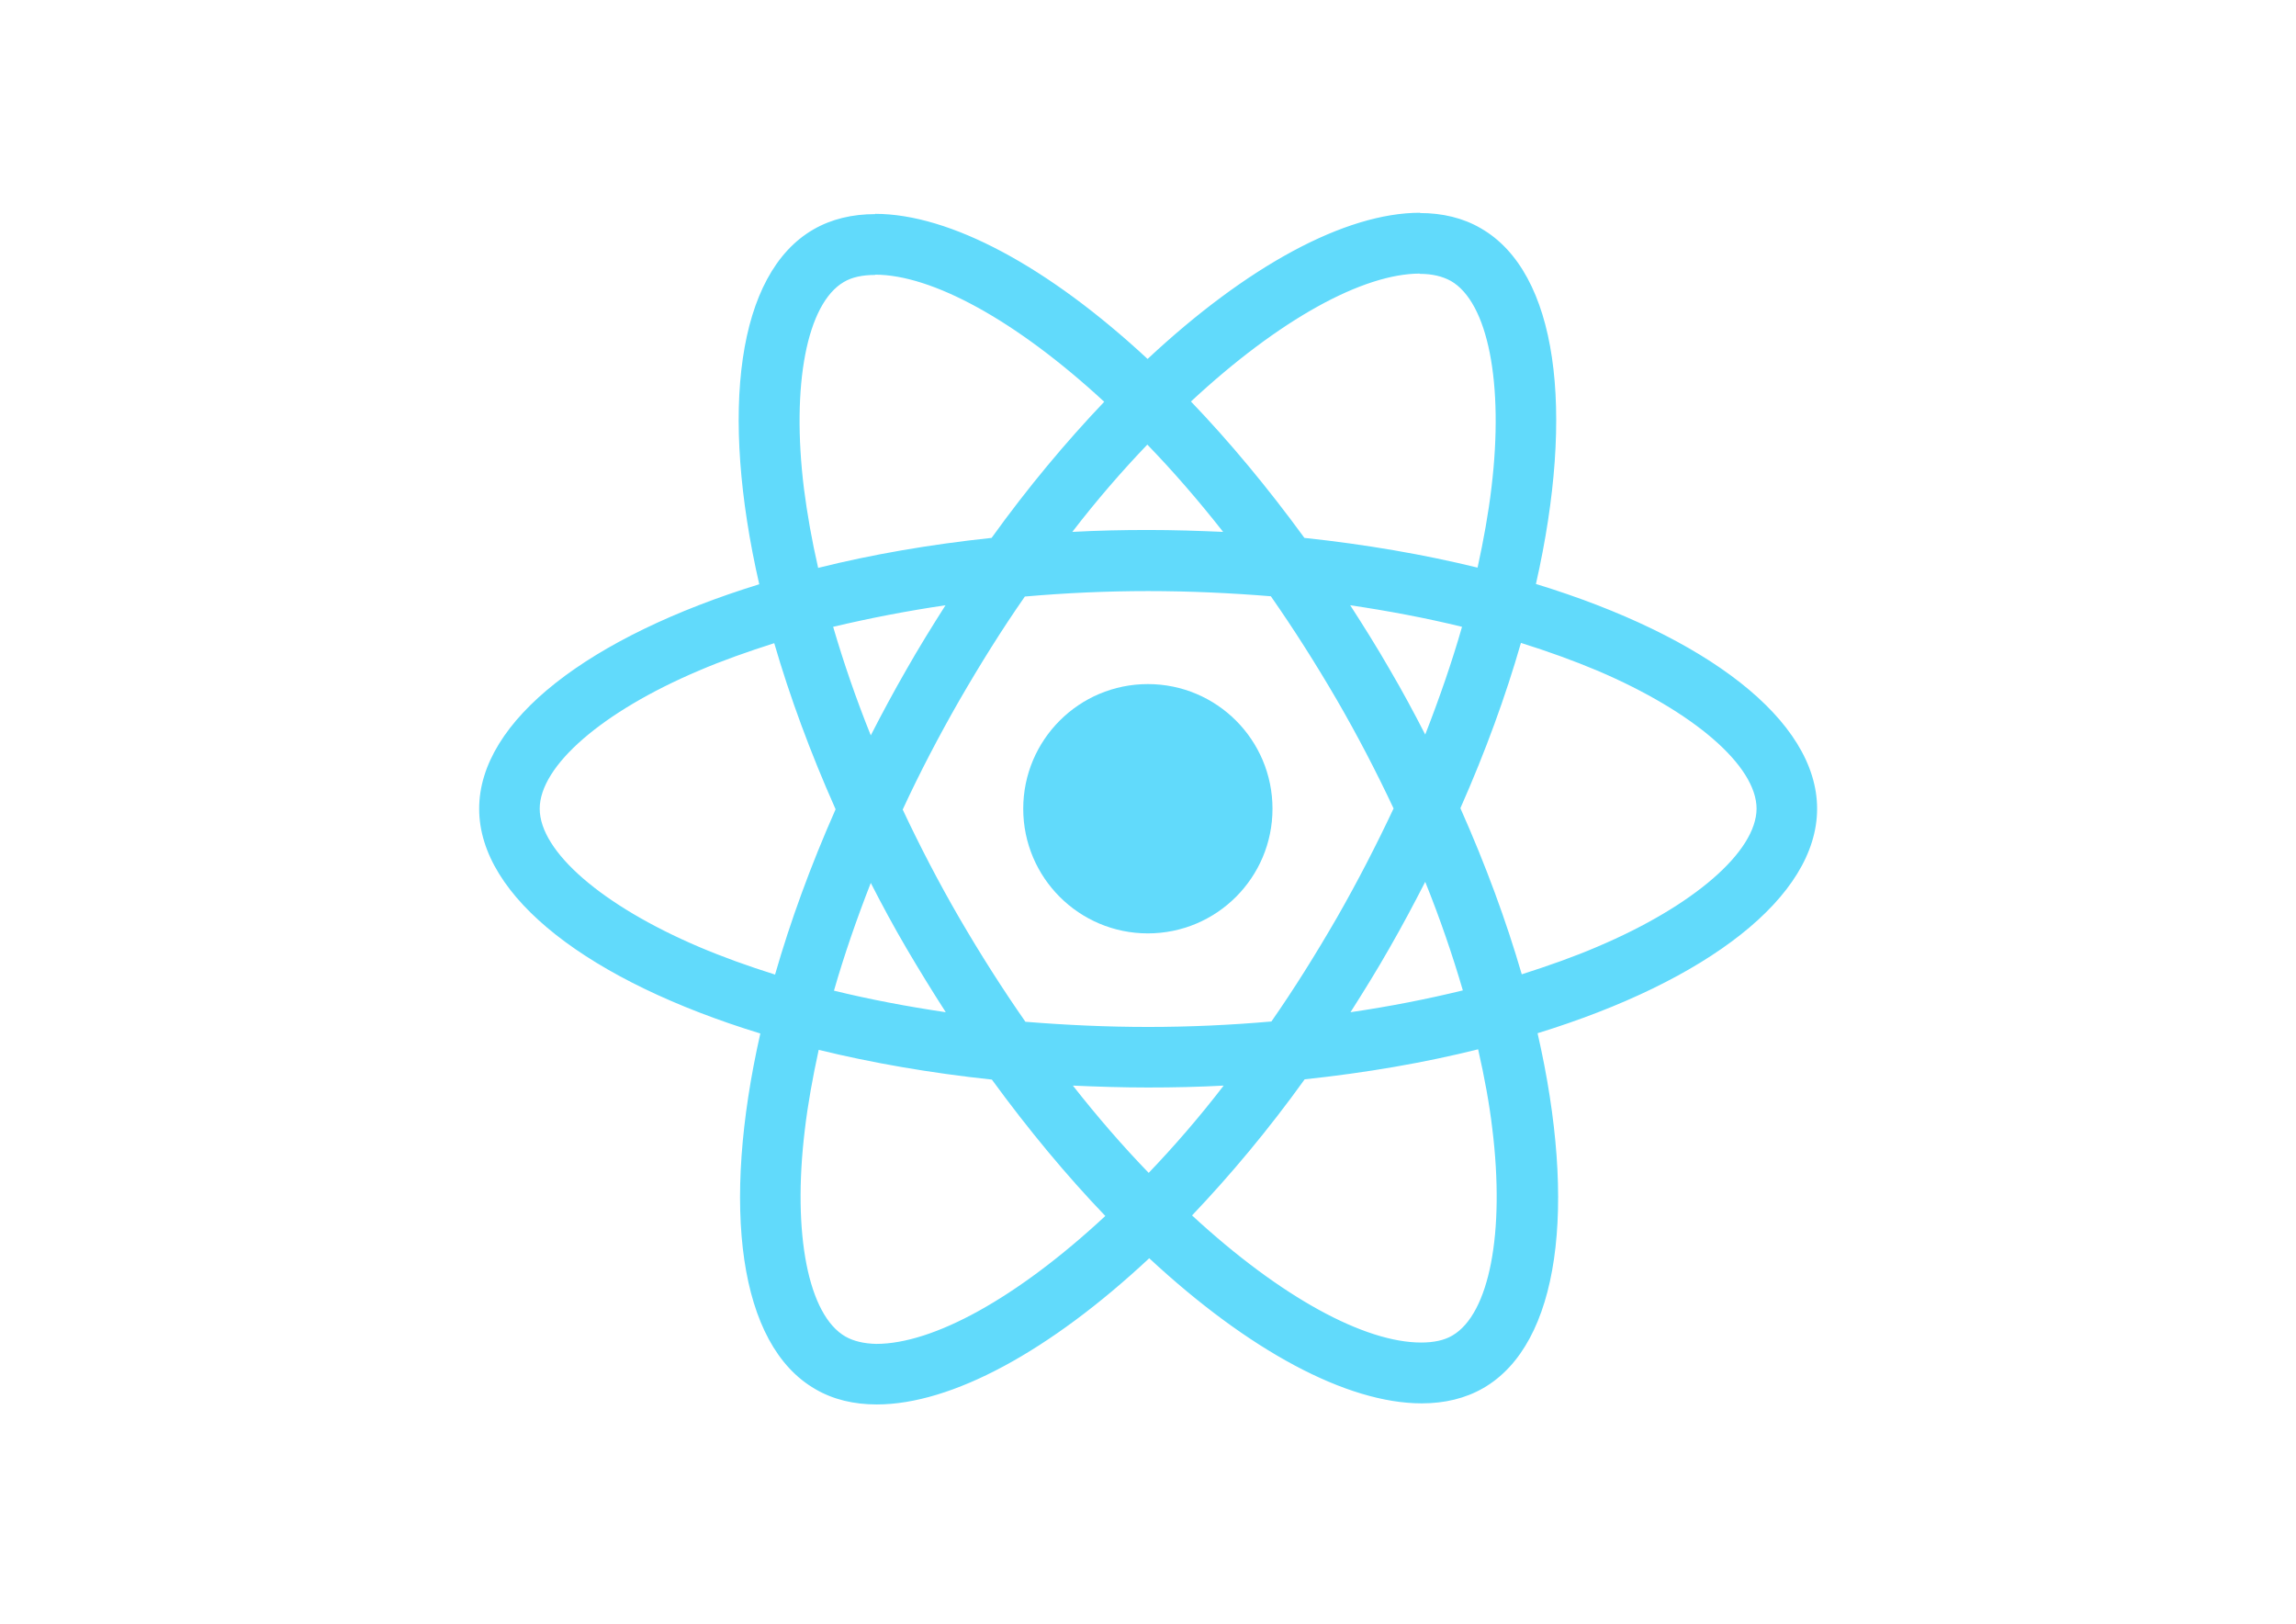
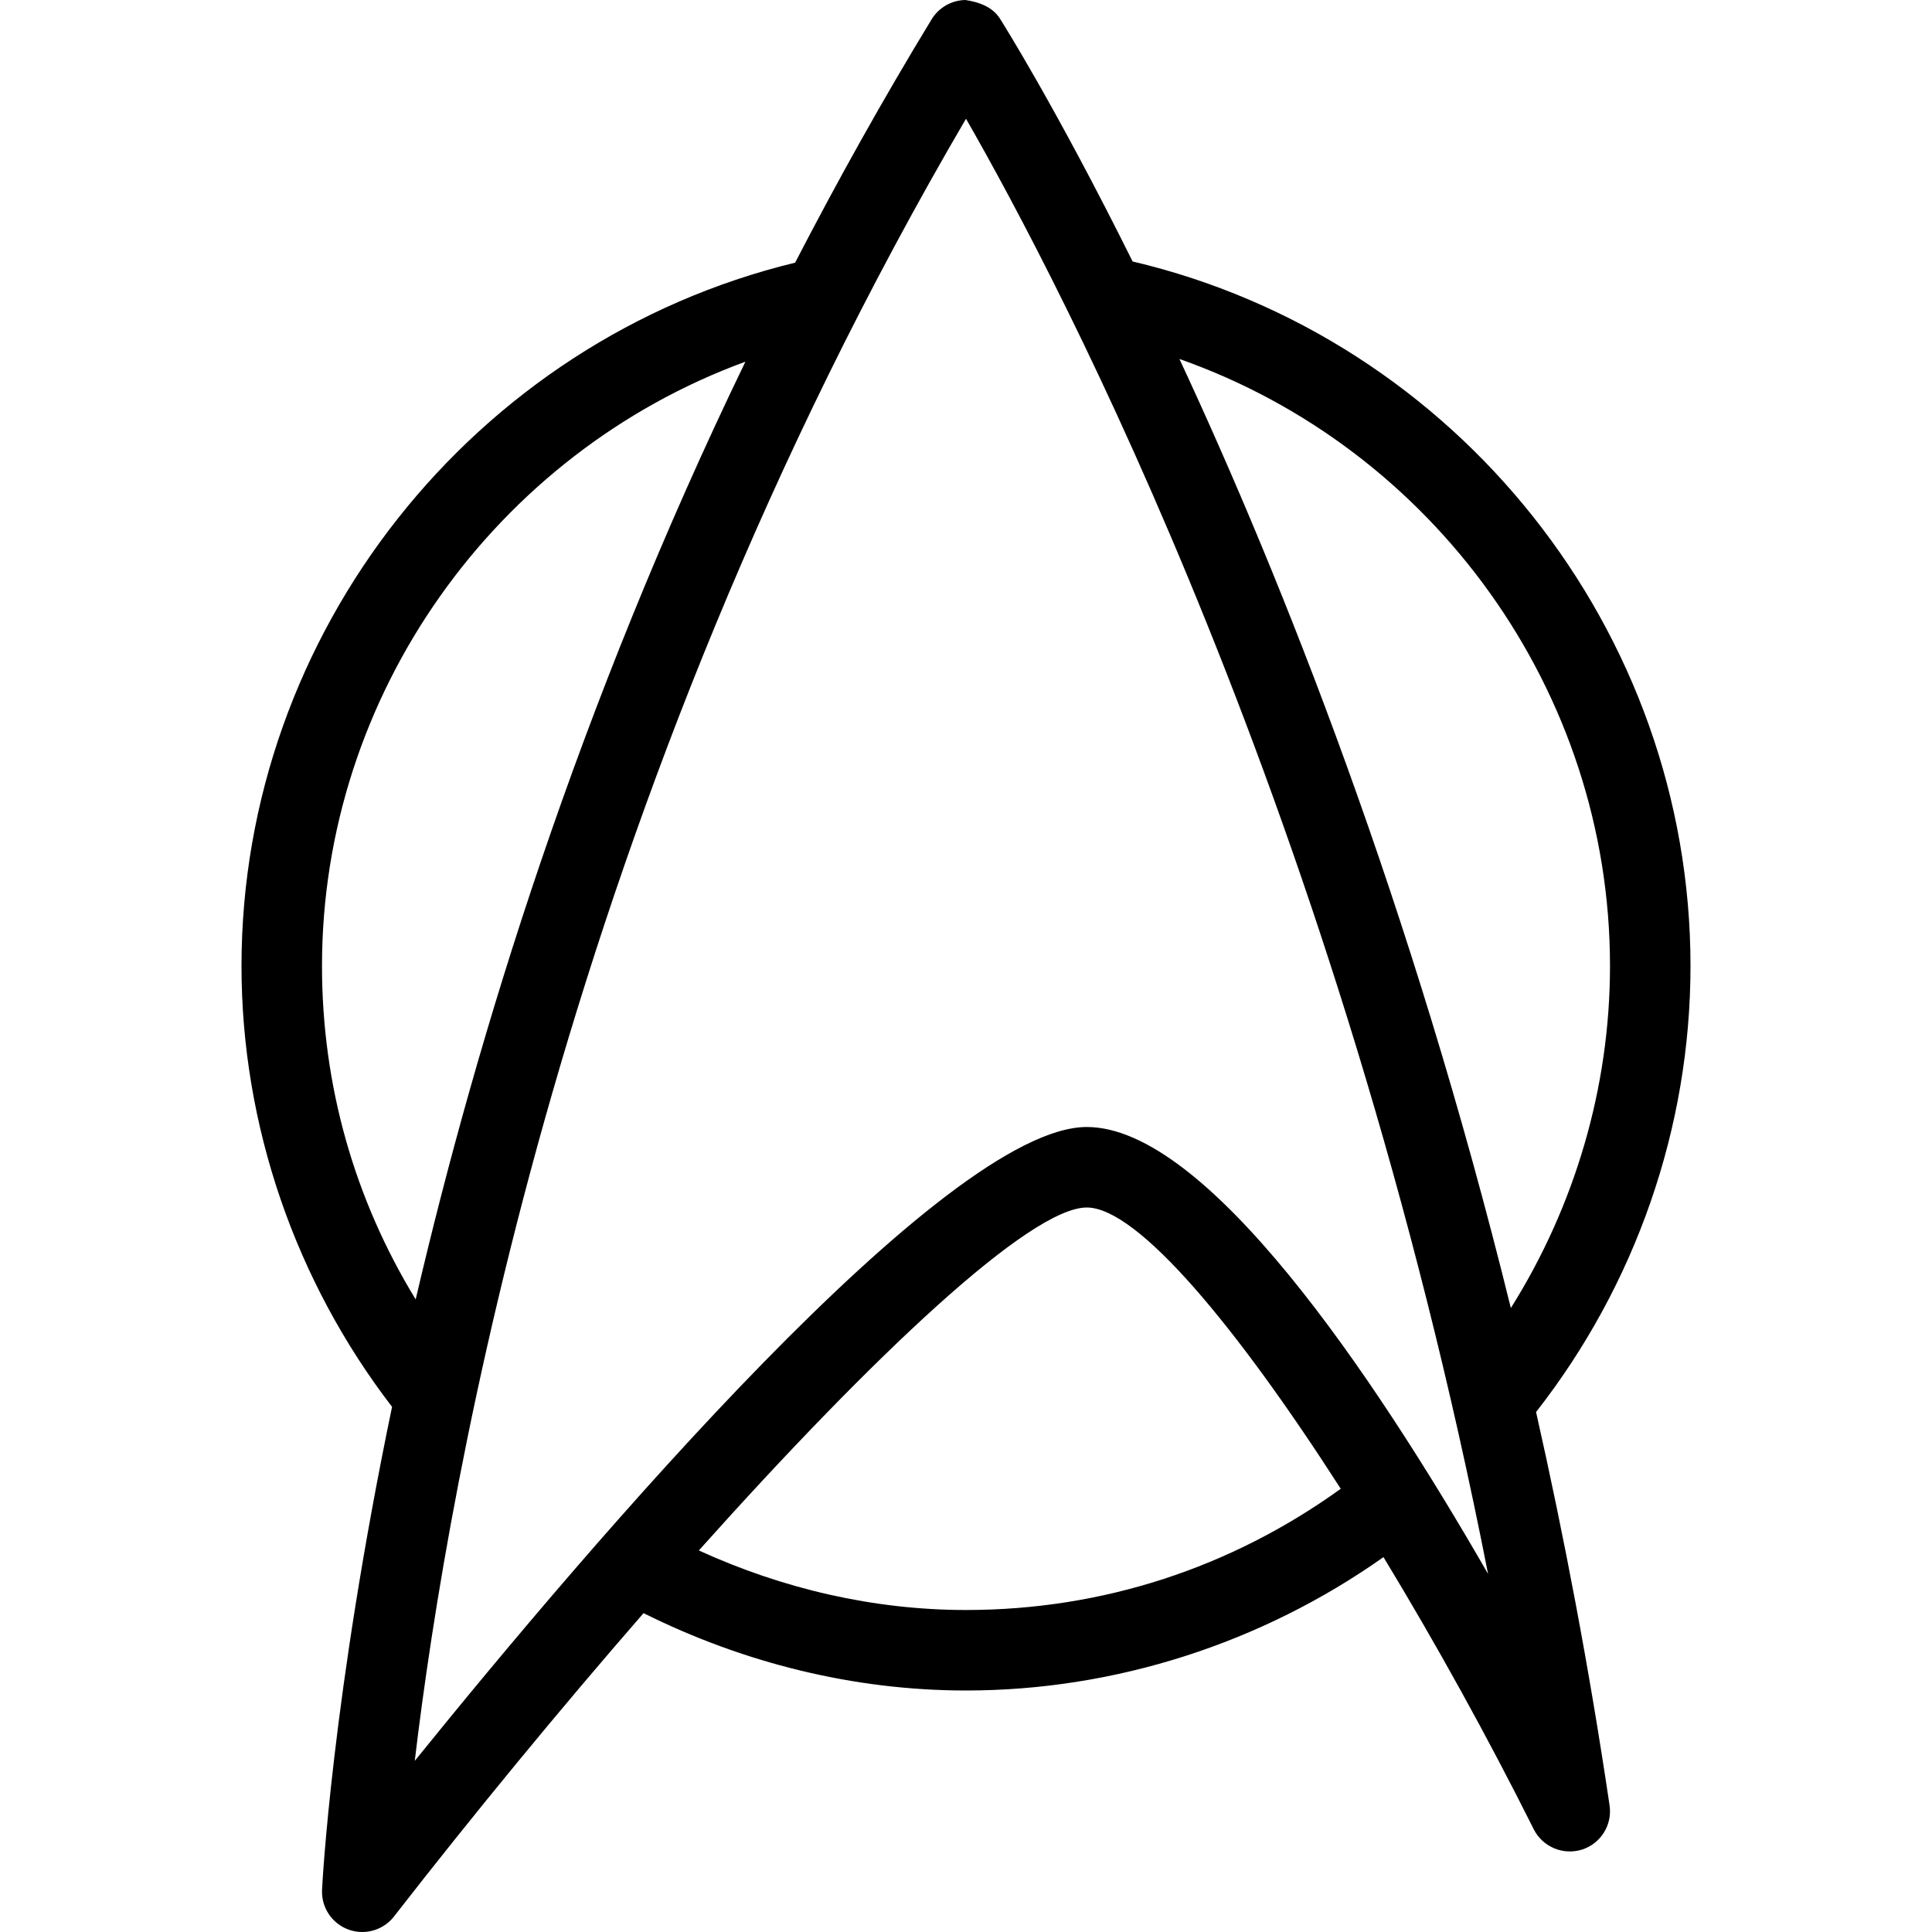
- <svg xmlns="http://www.w3.org/2000/svg" viewBox="0 0 841.9 595.3">
-   <g fill="#61DAFB">
-     <path d="M666.3 296.5c0-32.5-40.7-63.3-103.1-82.4 14.4-63.6 8-114.2-20.2-130.4-6.5-3.8-14.1-5.6-22.4-5.6v22.3c4.6 0 8.3.9 11.4 2.6 13.6 7.8 19.5 37.5 14.9 75.7-1.1 9.4-2.9 19.3-5.1 29.4-19.6-4.8-41-8.5-63.5-10.9-13.5-18.5-27.5-35.3-41.6-50 32.6-30.3 63.2-46.9 84-46.9V78c-27.5 0-63.5 19.6-99.9 53.6-36.4-33.8-72.4-53.2-99.9-53.2v22.3c20.7 0 51.4 16.5 84 46.6-14 14.7-28 31.4-41.3 49.9-22.6 2.4-44 6.1-63.6 11-2.3-10-4-19.7-5.2-29-4.7-38.2 1.1-67.9 14.6-75.8 3-1.8 6.9-2.6 11.5-2.6V78.5c-8.4 0-16 1.8-22.6 5.6-28.1 16.2-34.4 66.7-19.9 130.1-62.2 19.2-102.7 49.9-102.7 82.3 0 32.5 40.7 63.3 103.1 82.4-14.4 63.6-8 114.2 20.2 130.4 6.5 3.8 14.1 5.6 22.5 5.6 27.5 0 63.5-19.6 99.9-53.6 36.4 33.8 72.4 53.2 99.9 53.2 8.4 0 16-1.8 22.6-5.6 28.1-16.2 34.4-66.7 19.9-130.1 62-19.1 102.5-49.9 102.5-82.3zm-130.2-66.7c-3.7 12.9-8.3 26.2-13.5 39.5-4.1-8-8.4-16-13.1-24-4.6-8-9.5-15.8-14.4-23.4 14.2 2.1 27.9 4.7 41 7.9zm-45.8 106.5c-7.8 13.5-15.8 26.3-24.1 38.2-14.9 1.3-30 2-45.2 2-15.1 0-30.2-.7-45-1.9-8.3-11.9-16.4-24.6-24.2-38-7.6-13.1-14.5-26.4-20.8-39.8 6.2-13.4 13.2-26.8 20.7-39.9 7.8-13.5 15.8-26.3 24.1-38.2 14.9-1.3 30-2 45.2-2 15.1 0 30.2.7 45 1.9 8.3 11.9 16.4 24.6 24.2 38 7.6 13.1 14.5 26.4 20.8 39.8-6.3 13.4-13.2 26.8-20.7 39.9zm32.3-13c5.4 13.4 10 26.8 13.8 39.8-13.1 3.2-26.9 5.9-41.2 8 4.9-7.7 9.8-15.6 14.4-23.7 4.6-8 8.9-16.1 13-24.1zM421.2 430c-9.3-9.6-18.6-20.3-27.8-32 9 .4 18.2.7 27.5.7 9.4 0 18.7-.2 27.8-.7-9 11.7-18.3 22.4-27.5 32zm-74.4-58.9c-14.2-2.1-27.9-4.7-41-7.9 3.7-12.9 8.3-26.2 13.5-39.5 4.1 8 8.4 16 13.1 24 4.7 8 9.5 15.8 14.4 23.4zM420.7 163c9.3 9.6 18.6 20.3 27.8 32-9-.4-18.2-.7-27.5-.7-9.4 0-18.7.2-27.8.7 9-11.7 18.3-22.4 27.5-32zm-74 58.9c-4.9 7.7-9.8 15.6-14.4 23.7-4.6 8-8.9 16-13 24-5.4-13.4-10-26.8-13.8-39.8 13.1-3.1 26.9-5.8 41.2-7.9zm-90.5 125.2c-35.4-15.1-58.3-34.9-58.3-50.6 0-15.7 22.9-35.6 58.3-50.6 8.6-3.7 18-7 27.7-10.1 5.7 19.6 13.2 40 22.5 60.9-9.2 20.8-16.6 41.1-22.2 60.6-9.9-3.1-19.3-6.5-28-10.2zM310 490c-13.6-7.8-19.5-37.5-14.9-75.7 1.1-9.4 2.9-19.3 5.1-29.4 19.6 4.8 41 8.5 63.5 10.9 13.5 18.5 27.5 35.3 41.6 50-32.6 30.3-63.2 46.9-84 46.9-4.5-.1-8.3-1-11.3-2.7zm237.2-76.2c4.7 38.2-1.1 67.9-14.6 75.8-3 1.8-6.9 2.6-11.5 2.6-20.7 0-51.4-16.5-84-46.6 14-14.7 28-31.4 41.3-49.9 22.6-2.4 44-6.1 63.6-11 2.3 10.1 4.1 19.8 5.2 29.1zm38.5-66.7c-8.6 3.7-18 7-27.7 10.1-5.7-19.6-13.2-40-22.5-60.9 9.2-20.8 16.6-41.1 22.2-60.6 9.9 3.1 19.3 6.5 28.1 10.2 35.4 15.1 58.3 34.9 58.3 50.6-.1 15.7-23 35.6-58.4 50.6zM320.8 78.4z" />
-     <circle cx="420.9" cy="296.5" r="45.7" />
-     <path d="M520.5 78.1z" />
+ <svg xmlns="http://www.w3.org/2000/svg" version="1.1" id="Capa_1" x="0px" y="0px" viewBox="0 0 512 512" style="enable-background:new 0 0 512 512;" xml:space="preserve">
+   <g>
+     <g>
+       <path d="M407.072,374.202C433.415,340.547,448,298.85,448,256c0-88.829-61.909-166.438-147.85-186.711    c-20.319-40.901-34.781-63.781-35.191-64.414c-2-3.083-5.563-4.344-9.104-4.875c-3.667,0.052-7.052,1.99-8.969,5.125    c-13.103,21.526-25.092,43.073-36.168,64.484C125.435,90.292,64,167.771,64,256c0,42.181,14.216,83.41,39.897,116.829    c-15.973,76.823-18.507,126.935-18.553,128.046c-0.198,4.635,2.615,8.865,6.979,10.469C93.521,511.792,94.771,512,96,512    c3.219,0,6.354-1.469,8.417-4.115c21.306-27.393,44.047-55.009,66.13-80.385C197.069,440.721,226.337,448,256,448    c39.573,0,78.374-12.555,110.635-35.345c13.883,22.865,27.652,47.777,39.823,72.116c2.344,4.667,7.729,6.938,12.75,5.406    c5-1.583,8.115-6.552,7.344-11.74C421.15,441.973,414.513,407.201,407.072,374.202z M85.333,256c0-72,46.03-135.906,112.21-160.15    c-44.129,91.18-71.042,178.465-87.384,248.51C93.945,317.809,85.333,287.707,85.333,256z M256,426.667    c-24.457,0-48.598-5.624-70.803-15.78C231.766,358.846,273.065,320,288,320c13.568,0,39.871,31.813,67.31,74.539    C326.217,415.512,292.124,426.667,256,426.667z M288,298.667c-37.49,0-131.656,110.521-178.083,167.979    c8.781-73.99,39.99-253.896,146.083-435.177c25.458,44.344,98.813,184.271,138.354,385.635    C363.5,363.49,319.656,298.667,288,298.667z M400.393,346.642c-26.326-106.723-60.345-192.547-87.833-251.51    C379.802,118.813,426.667,183.145,426.667,256C426.667,288.178,417.361,319.599,400.393,346.642z" />
+     </g>
  </g>
+   <g>
+ </g>
+   <g>
+ </g>
+   <g>
+ </g>
+   <g>
+ </g>
+   <g>
+ </g>
+   <g>
+ </g>
+   <g>
+ </g>
+   <g>
+ </g>
+   <g>
+ </g>
+   <g>
+ </g>
+   <g>
+ </g>
+   <g>
+ </g>
+   <g>
+ </g>
+   <g>
+ </g>
+   <g>
+ </g>
</svg>
